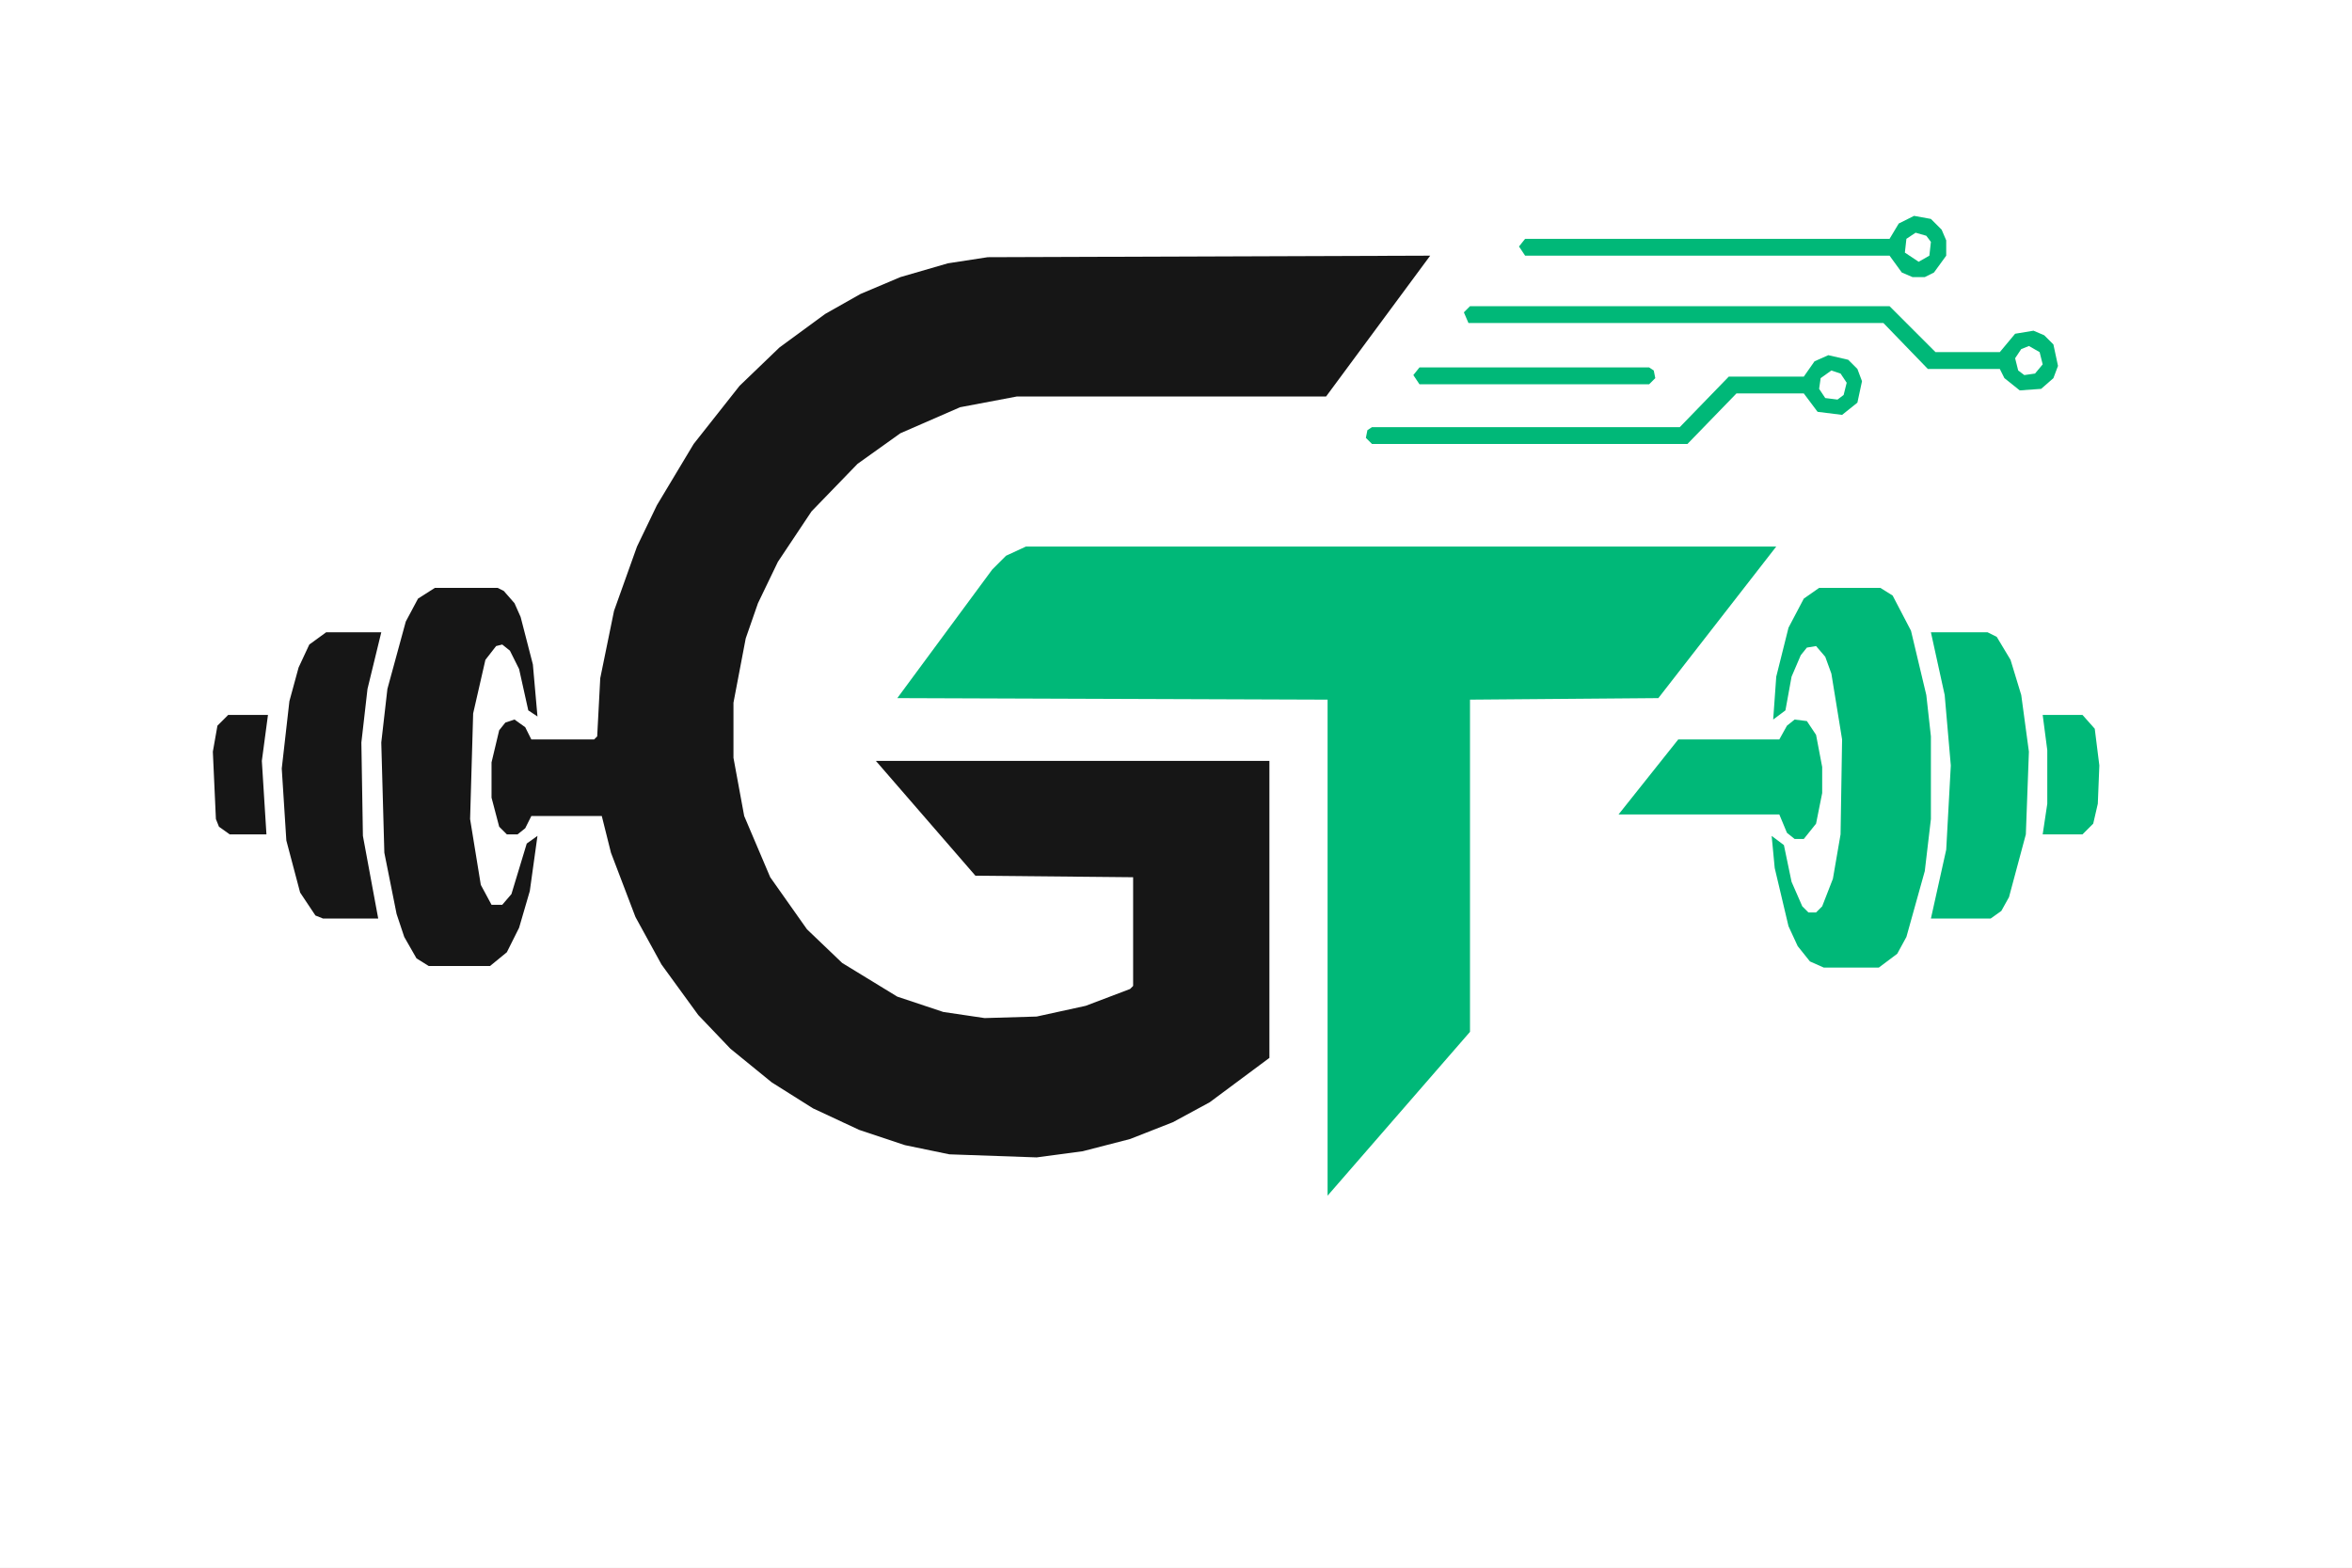
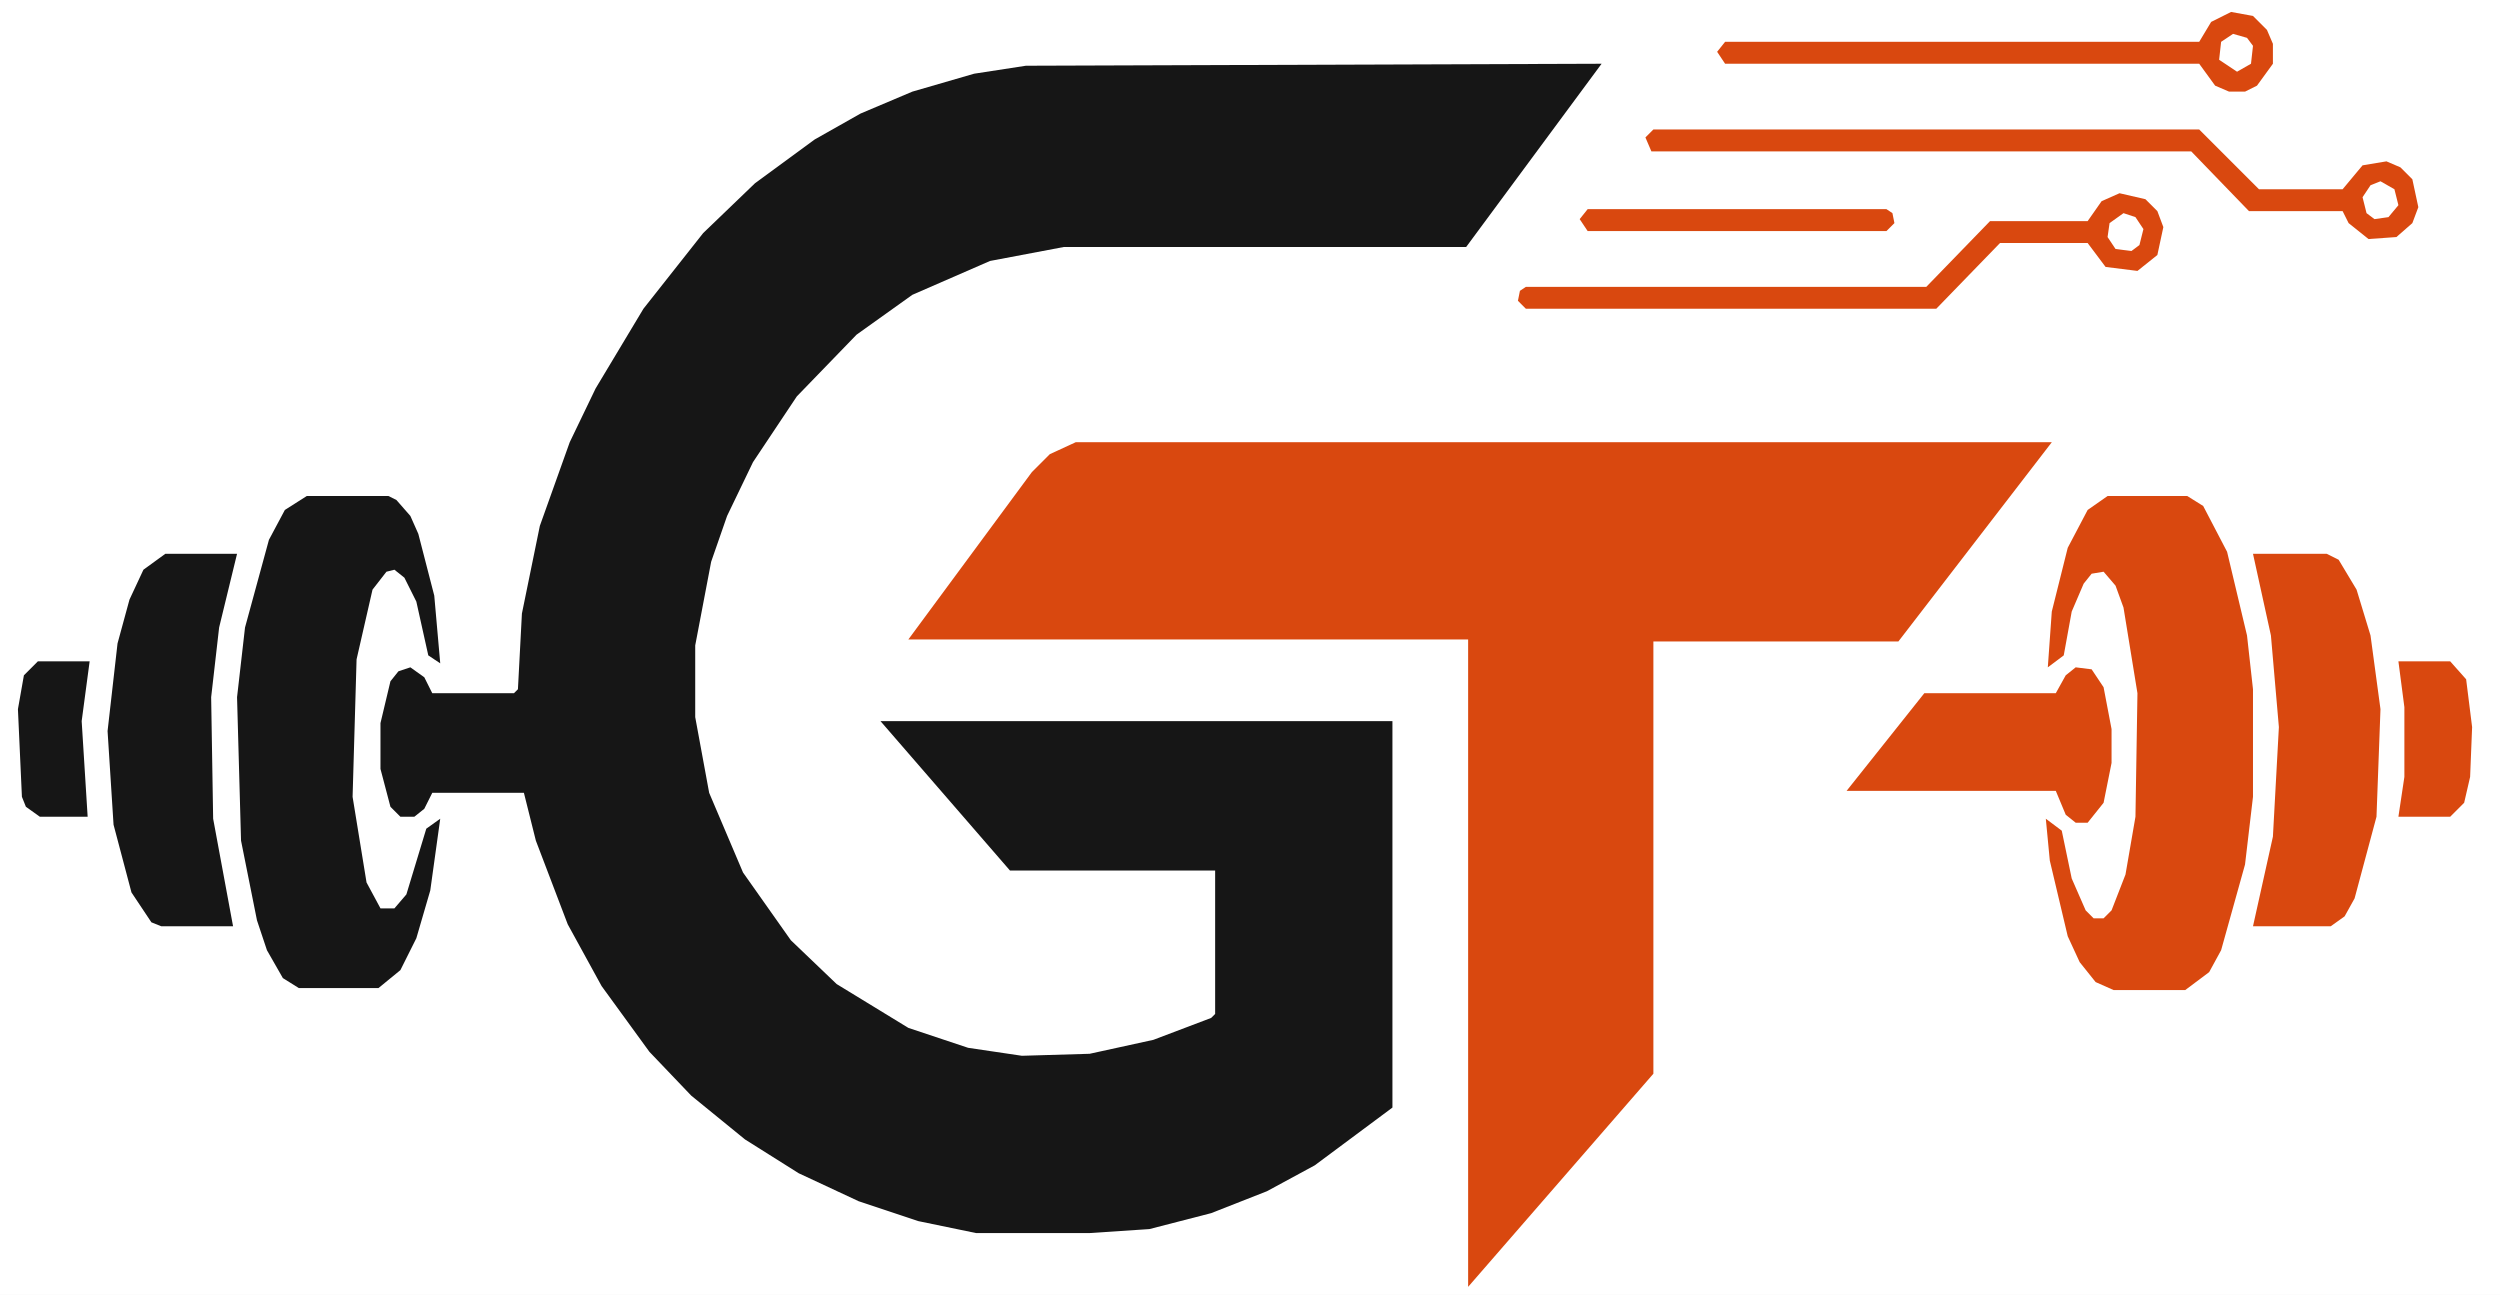
- <svg xmlns="http://www.w3.org/2000/svg" viewBox="0 0 1536 1024" width="1536" height="1024">
-   <rect width="100%" height="100%" fill="white" />
-   <g fill="#161616" fill-rule="evenodd">
-     <path d="M 149 467 L 142 474 L 139 491 L 141 535 L 143 540 L 150 545 L 174 545 L 171 497 L 175 467 Z" />
-     <path d="M 213 413 L 202 421 L 195 436 L 189 458 L 184 502 L 187 549 L 196 583 L 206 598 L 211 600 L 247 600 L 237 546 L 236 485 L 240 450 L 249 413 Z" />
-     <path d="M 284 384 L 273 391 L 265 406 L 253 450 L 249 485 L 251 557 L 259 597 L 264 612 L 272 626 L 280 631 L 320 631 L 331 622 L 339 606 L 346 582 L 351 546 L 344 551 L 334 584 L 328 591 L 321 591 L 314 578 L 307 535 L 309 466 L 317 431 L 324 422 L 328 421 L 333 425 L 339 437 L 345 464 L 351 468 L 348 434 L 340 403 L 336 394 L 329 386 L 325 384 Z" />
-     <path d="M 934 167 L 645 168 L 619 172 L 588 181 L 562 192 L 539 205 L 509 227 L 483 252 L 453 290 L 429 330 L 416 357 L 401 399 L 392 443 L 390 481 L 388 483 L 347 483 L 343 475 L 336 470 L 330 472 L 326 477 L 321 498 L 321 521 L 326 540 L 331 545 L 338 545 L 343 541 L 347 533 L 393 533 L 399 557 L 415 599 L 432 630 L 456 663 L 477 685 L 504 707 L 531 724 L 561 738 L 591 748 L 620 754 L 677 756 L 707 752 L 738 744 L 766 733 L 790 720 L 829 691 L 829 497 L 572 497 L 637 572 L 740 573 L 740 644 L 738 646 L 709 657 L 677 664 L 643 665 L 616 661 L 586 651 L 550 629 L 527 607 L 503 573 L 486 533 L 479 495 L 479 459 L 487 417 L 495 394 L 508 367 L 530 334 L 560 303 L 588 283 L 627 266 L 664 259 L 866 259 Z" />
-   </g>
-   <g fill="#00b878" fill-rule="evenodd">
-     <path d="M 1186 480 L 1180 471 L 1172 470 L 1167 474 L 1162 483 L 1096 483 L 1057 532 L 1162 532 L 1167 544 L 1172 548 L 1178 548 L 1186 538 L 1190 518 L 1190 501 Z" />
-     <path d="M 1334 467 L 1337 490 L 1337 525 L 1334 545 L 1360 545 L 1367 538 L 1370 525 L 1371 500 L 1368 476 L 1360 467 Z" />
-     <path d="M 1261 413 L 1270 454 L 1274 500 L 1271 555 L 1261 600 L 1300 600 L 1307 595 L 1312 586 L 1323 545 L 1325 491 L 1320 454 L 1313 431 L 1304 416 L 1298 413 Z" />
-     <path d="M 1188 384 L 1178 391 L 1168 410 L 1160 442 L 1158 470 L 1166 464 L 1170 442 L 1176 428 L 1180 423 L 1186 422 L 1192 429 L 1196 440 L 1203 483 L 1202 545 L 1197 574 L 1190 592 L 1186 596 L 1181 596 L 1177 592 L 1170 576 L 1165 552 L 1157 546 L 1159 567 L 1168 605 L 1174 618 L 1182 628 L 1191 632 L 1227 632 L 1239 623 L 1245 612 L 1257 569 L 1261 535 L 1261 481 L 1258 454 L 1248 412 L 1236 389 L 1228 384 Z" />
-     <path d="M 586 456 L 867 457 L 867 781 L 960 674 L 960 457 L 1083 456 L 1160 357 L 670 357 L 657 363 L 648 372 Z" />
-     <path d="M 923 245 L 927 251 L 1077 251 L 1081 247 L 1080 242 L 1077 240 L 927 240 Z" />
-     <path d="M 1216 249 L 1213 241 L 1207 235 L 1194 232 L 1185 236 L 1178 246 L 1129 246 L 1097 279 L 896 279 L 893 281 L 892 286 L 896 290 L 1102 290 L 1134 257 L 1178 257 L 1187 269 L 1203 271 L 1213 263 Z M 1196 242 L 1202 244 L 1206 250 L 1204 258 L 1200 261 L 1192 260 L 1188 254 L 1189 247 Z" />
-     <path d="M 956 204 L 959 211 L 1230 211 L 1259 241 L 1306 241 L 1309 247 L 1319 255 L 1333 254 L 1341 247 L 1344 239 L 1341 225 L 1335 219 L 1328 216 L 1316 218 L 1306 230 L 1264 230 L 1234 200 L 960 200 Z M 1325 226 L 1332 230 L 1334 238 L 1329 244 L 1322 245 L 1318 242 L 1316 234 L 1320 228 Z" />
-     <path d="M 1271 167 L 1271 157 L 1268 150 L 1261 143 L 1250 141 L 1240 146 L 1234 156 L 996 156 L 992 161 L 996 167 L 1234 167 L 1242 178 L 1249 181 L 1257 181 L 1263 178 Z M 1251 152 L 1258 154 L 1261 158 L 1260 167 L 1253 171 L 1244 165 L 1245 156 Z" />
+ <svg xmlns="http://www.w3.org/2000/svg" viewBox="0 0 1255 650" width="1255" height="650">
+   <rect x="0" y="0" width="1255" height="650" fill="#ffffff" />
+   <g transform="translate(-130 -135)">
+     <g fill="#161616" fill-rule="evenodd">
+       <path d="M149 467 142 474 139 491 141 535 143 540 150 545H174L171 497 175 467Z" />
+       <path d="M213 413 202 421 195 436 189 458 184 502 187 549 196 583 206 598 211 600H247L237 546 236 485 240 450 249 413Z" />
+       <path d="M284 384 273 391 265 406 253 450 249 485 251 557 259 597 264 612 272 626 280 631H320L331 622 339 606 346 582 351 546 344 551 334 584 328 591H321L314 578 307 535 309 466 317 431 324 422 328 421 333 425 339 437 345 464 351 468 348 434 340 403 336 394 329 386 325 384Z" />
+       <path d="M934 167 645 168 619 172 588 181 562 192 539 205 509 227 483 252 453 290 429 330 416 357 401 399 392 443 390 481 388 483H347L343 475 336 470 330 472 326 477 321 498 321 521 326 540 331 545H338L343 541 347 533H393L399 557 415 599 432 630 456 663 477 685 504 707 531 724 561 738 591 748 620 754H677L707 752 738 744 766 733 790 720 829 691V497H572L637 572H740V644L738 646 709 657 677 664 643 665 616 661 586 651 550 629 527 607 503 573 486 533 479 495V459L487 417 495 394 508 367 530 334 560 303 588 283 627 266 664 259H866Z" />
+     </g>
+     <g fill="#D9480F" fill-rule="evenodd">
+       <path d="M1186 480 1180 471 1172 470 1167 474 1162 483H1096L1057 532H1162L1167 544 1172 548H1178L1186 538 1190 518V501Z" />
+       <path d="M1334 467 1337 490V525L1334 545H1360L1367 538 1370 525 1371 500 1368 476 1360 467Z" />
+       <path d="M1261 413 1270 454 1274 500 1271 555 1261 600H1300L1307 595 1312 586 1323 545 1325 491 1320 454 1313 431 1304 416 1298 413Z" />
+       <path d="M1188 384 1178 391 1168 410 1160 442 1158 470 1166 464 1170 442 1176 428 1180 423 1186 422 1192 429 1196 440 1203 483 1202 545 1197 574 1190 592 1186 596H1181L1177 592 1170 576 1165 552 1157 546 1159 567 1168 605 1174 618 1182 628 1191 632H1227L1239 623 1245 612 1257 569 1261 535V481L1258 454 1248 412 1236 389 1228 384Z" />
+       <path d="M586 456H867V781L960 674V457H1083L1160 357H670L657 363 648 372Z" />
+       <path d="M923 245 927 251H1077L1081 247 1080 242 1077 240H927Z" />
+       <path d="M1216 249 1213 241 1207 235 1194 232 1185 236 1178 246H1129L1097 279H896L893 281 892 286 896 290H1102L1134 257H1178L1187 269 1203 271 1213 263ZM1196 242 1202 244 1206 250 1204 258 1200 261 1192 260 1188 254 1189 247Z" />
+       <path d="M956 204 959 211H1230L1259 241H1306L1309 247 1319 255 1333 254 1341 247 1344 239 1341 225 1335 219 1328 216 1316 218 1306 230H1264L1234 200H960ZM1325 226 1332 230 1334 238 1329 244 1322 245 1318 242 1316 234 1320 228Z" />
+       <path d="M1271 167V157L1268 150 1261 143 1250 141 1240 146 1234 156H996L992 161 996 167H1234L1242 178 1249 181H1257L1263 178ZM1251 152 1258 154 1261 158 1260 167 1253 171 1244 165 1245 156Z" />
+     </g>
  </g>
</svg>
